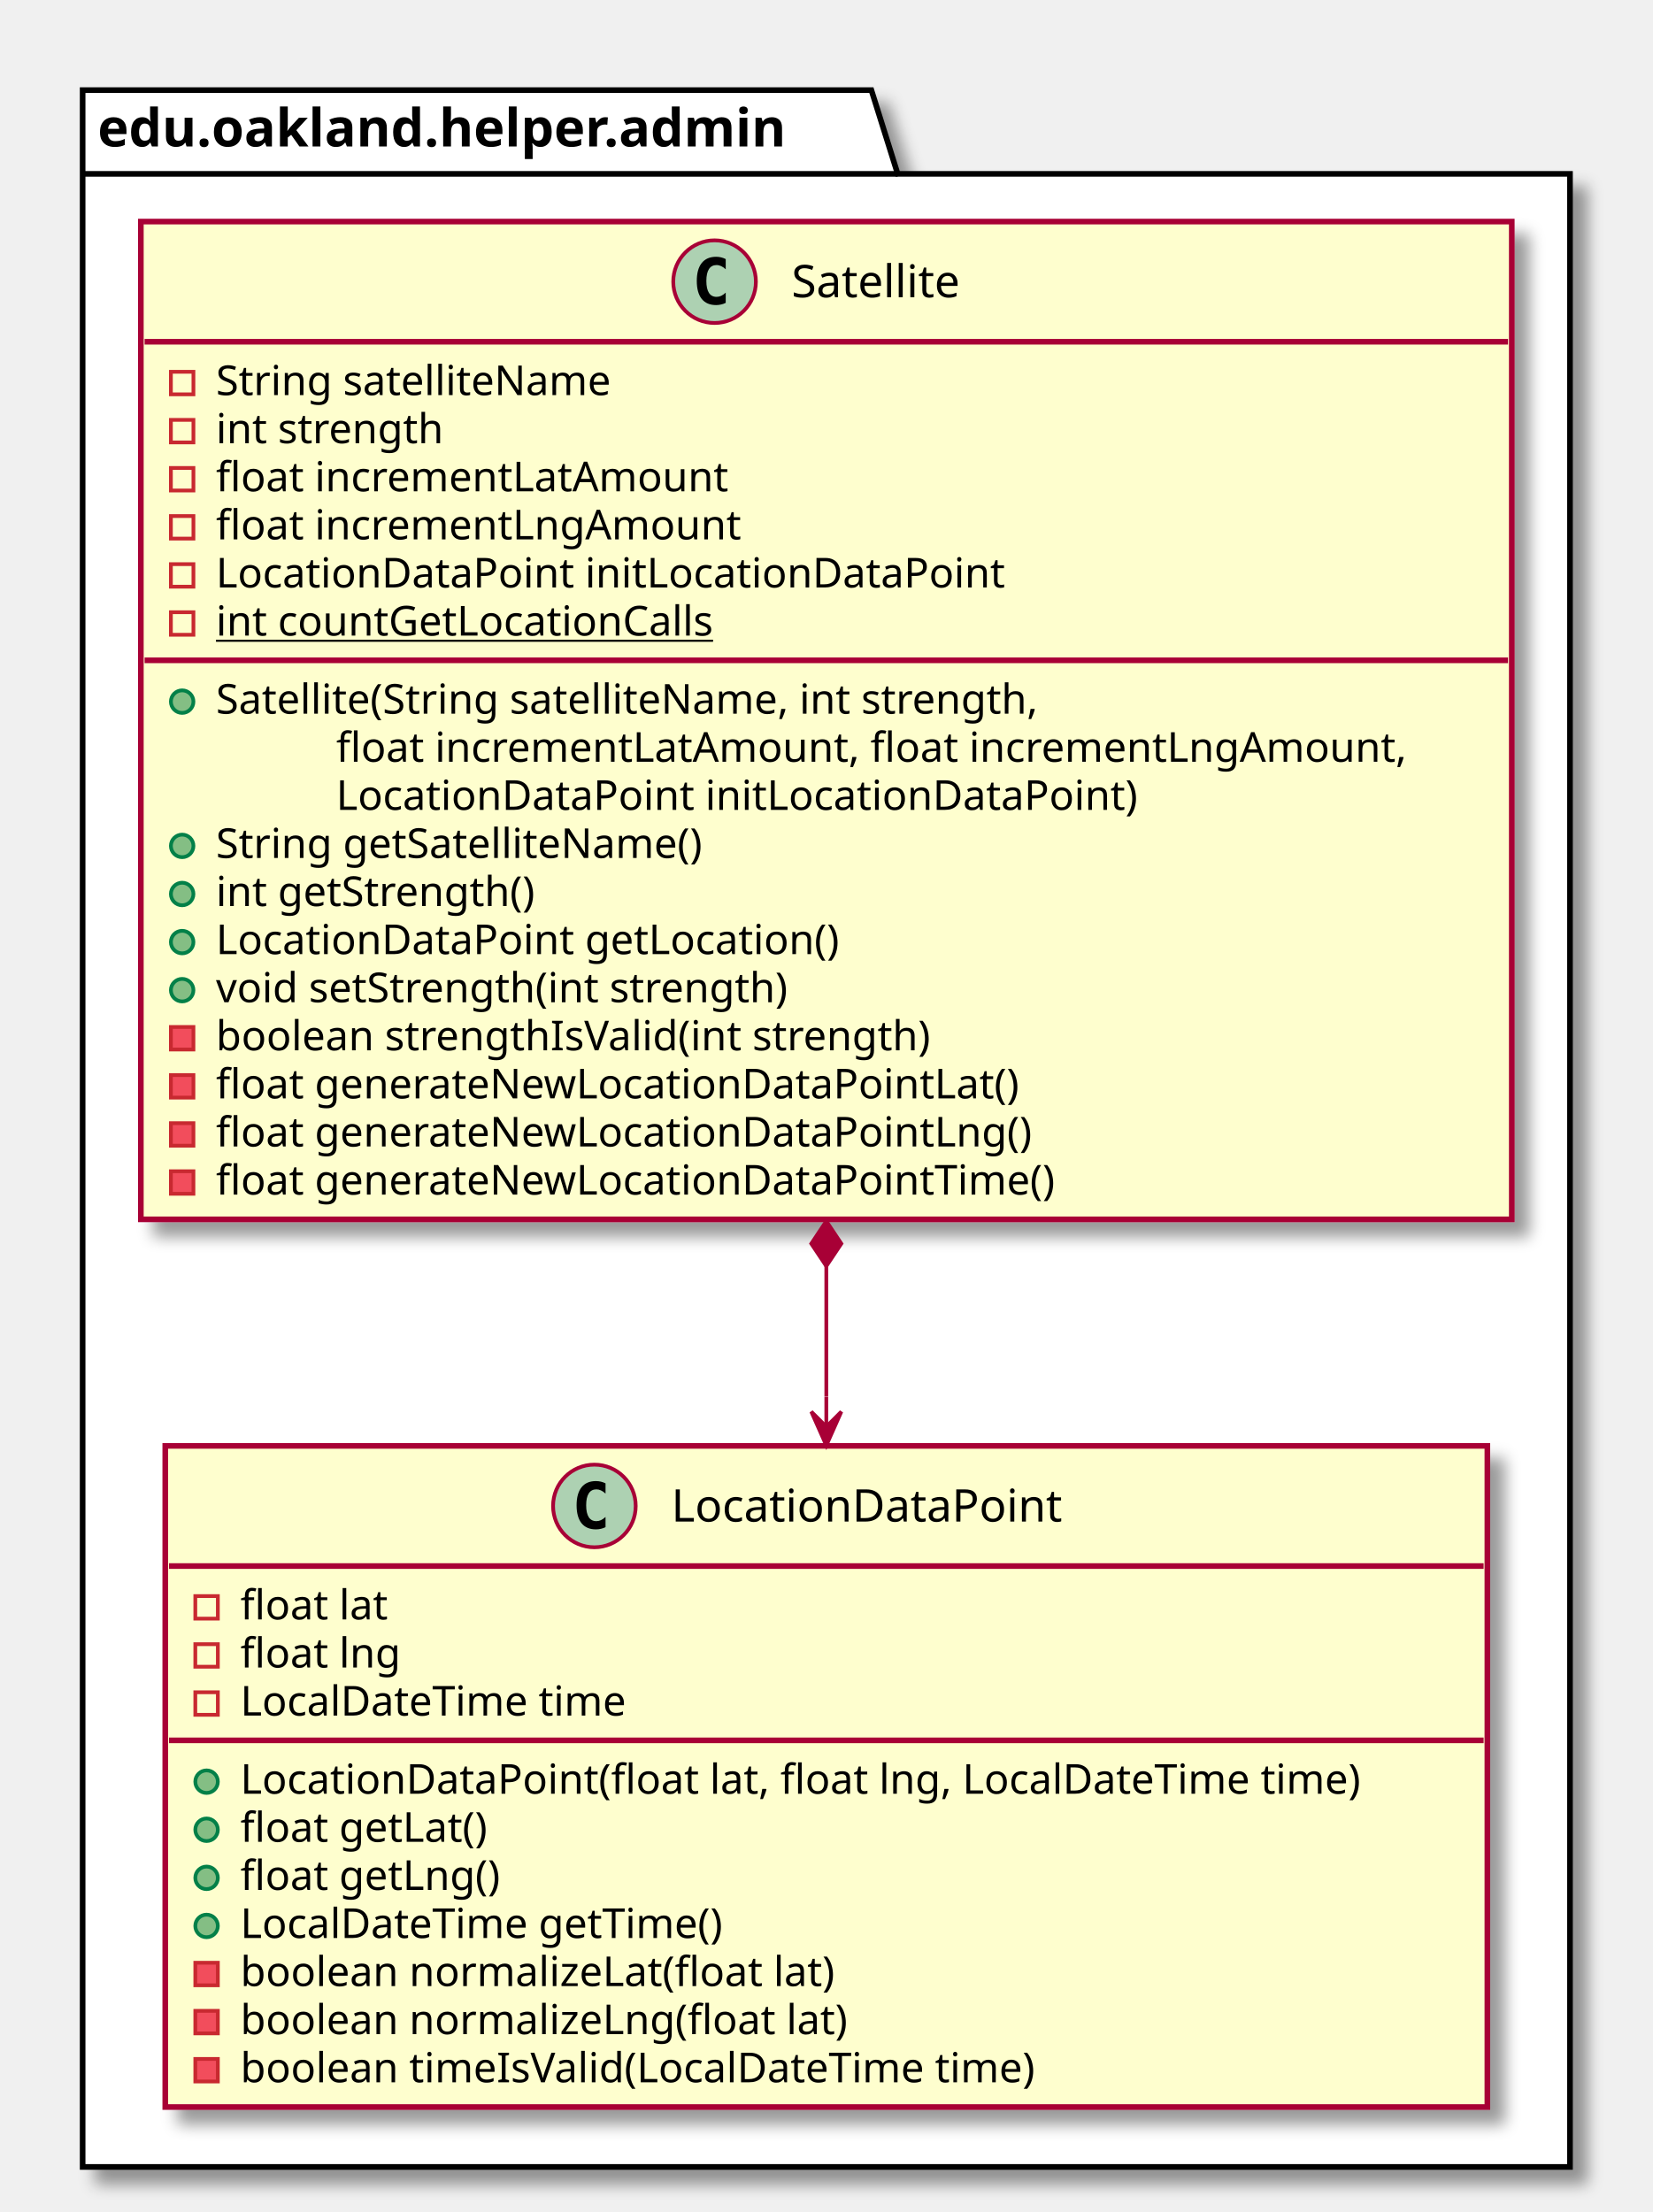
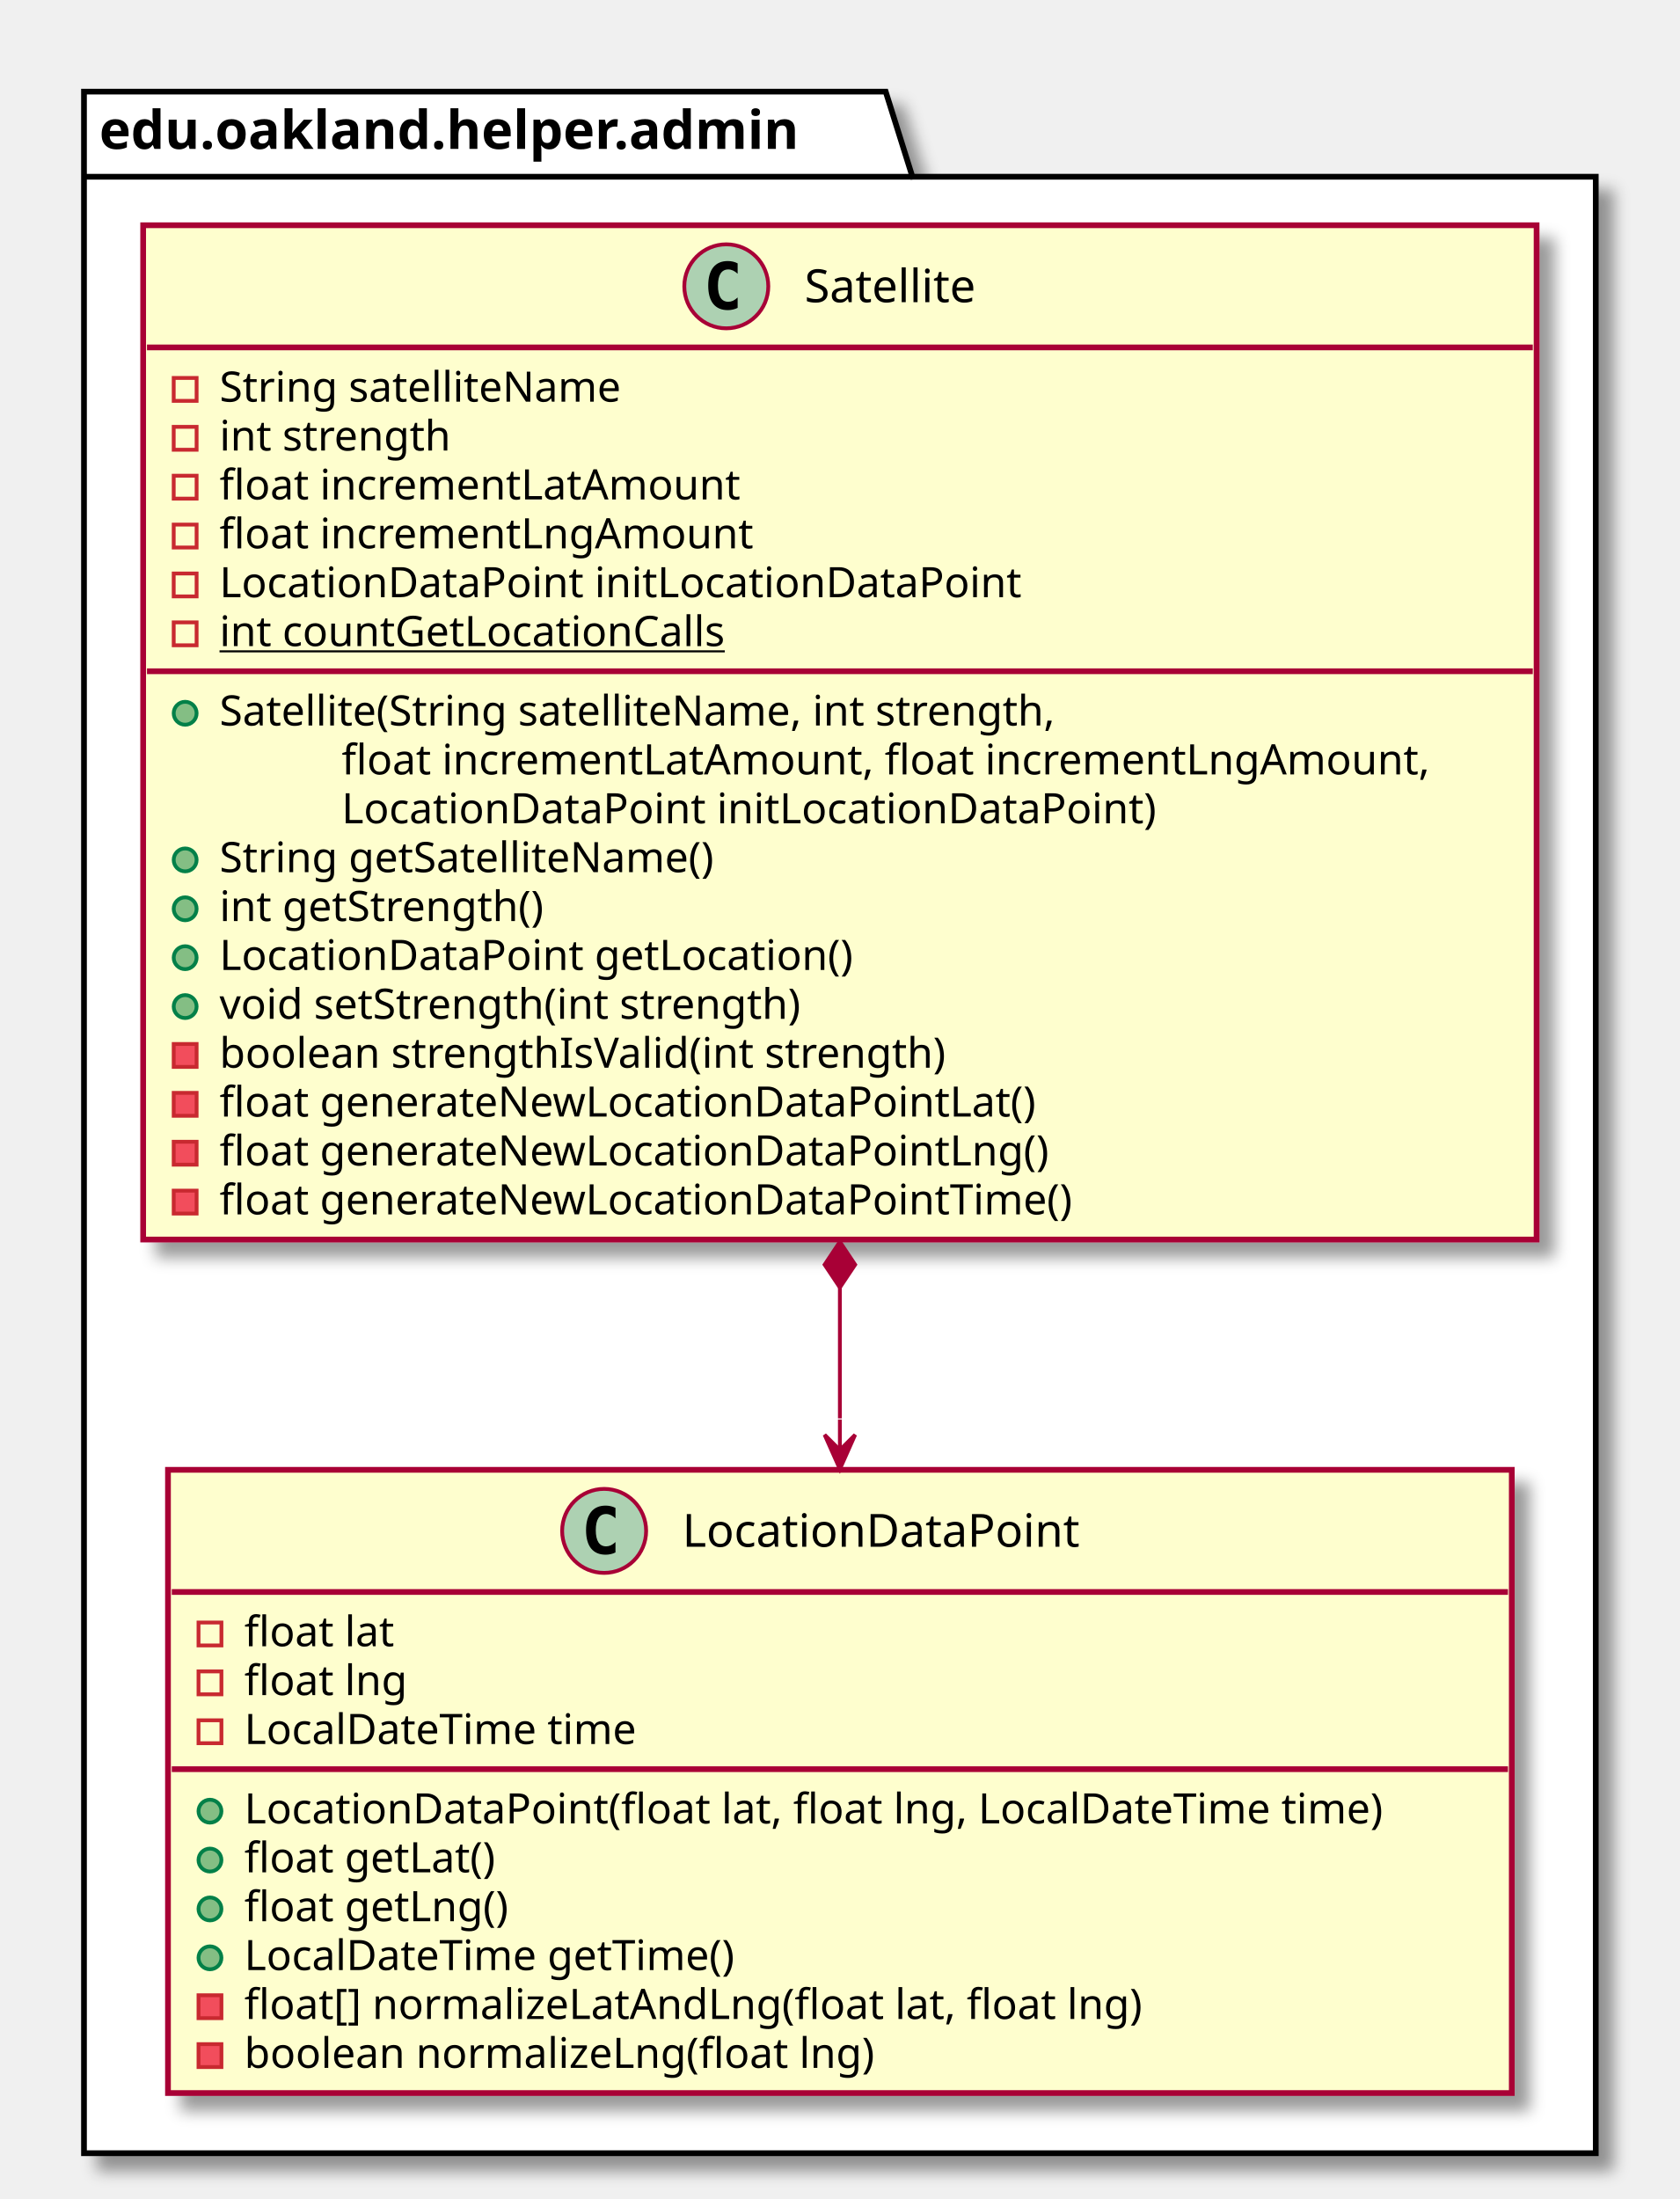
- <svg xmlns="http://www.w3.org/2000/svg" contentScriptType="application/ecmascript" contentStyleType="text/css" height="589px" preserveAspectRatio="none" style="width:440px;height:589px;" version="1.1" viewBox="0 0 440 589" width="440px" zoomAndPan="magnify">
+ <svg xmlns="http://www.w3.org/2000/svg" contentScriptType="application/ecmascript" contentStyleType="text/css" height="576px" preserveAspectRatio="none" style="width:440px;height:576px;" version="1.1" viewBox="0 0 440 576" width="440px" zoomAndPan="magnify">
  <defs>
-     <filter height="300%" id="f1vqqy0qurway1" width="300%" x="-1" y="-1">
+     <filter height="300%" id="f175igz9p8iw9j" width="300%" x="-1" y="-1">
      <feGaussianBlur result="blurOut" stdDeviation="2.0" />
      <feColorMatrix in="blurOut" result="blurOut2" type="matrix" values="0 0 0 0 0 0 0 0 0 0 0 0 0 0 0 0 0 0 .4 0" />
      <feOffset dx="4.0" dy="4.0" in="blurOut2" result="blurOut3" />
      <feBlend in="SourceGraphic" in2="blurOut3" mode="normal" />
    </filter>
  </defs>
  <g>
-     <polygon fill="#FFFFFF" filter="url(#f1vqqy0qurway1)" points="22,24,232,24,239,46.297,418,46.297,418,577,22,577,22,24" style="stroke: #000000; stroke-width: 1.5;" />
+     <polygon fill="#FFFFFF" filter="url(#f175igz9p8iw9j)" points="22,24,232,24,239,46.297,418,46.297,418,564,22,564,22,24" style="stroke: #000000; stroke-width: 1.5;" />
    <line style="stroke: #000000; stroke-width: 1.5;" x1="22" x2="239" y1="46.297" y2="46.297" />
    <text fill="#000000" font-family="sans-serif" font-size="14" font-weight="bold" lengthAdjust="spacingAndGlyphs" textLength="204" x="26" y="38.995">edu.oakland.helper.admin</text>
-     <rect fill="#FEFECE" filter="url(#f1vqqy0qurway1)" height="265.68" id="Satellite" style="stroke: #A80036; stroke-width: 1.5;" width="365" x="37.5" y="59" />
+     <rect fill="#FEFECE" filter="url(#f175igz9p8iw9j)" height="265.68" id="Satellite" style="stroke: #A80036; stroke-width: 1.5;" width="365" x="37.5" y="59" />
    <ellipse cx="190.25" cy="75" fill="#ADD1B2" rx="11" ry="11" style="stroke: #A80036; stroke-width: 1.0;" />
    <path d="M193.219,80.641 Q192.641,80.938 192,81.078 Q191.359,81.234 190.656,81.234 Q188.156,81.234 186.828,79.594 Q185.516,77.938 185.516,74.812 Q185.516,71.688 186.828,70.031 Q188.156,68.375 190.656,68.375 Q191.359,68.375 192,68.531 Q192.656,68.688 193.219,68.984 L193.219,71.703 Q192.594,71.125 192,70.859 Q191.406,70.578 190.781,70.578 Q189.438,70.578 188.75,71.656 Q188.062,72.719 188.062,74.812 Q188.062,76.906 188.75,77.984 Q189.438,79.047 190.781,79.047 Q191.406,79.047 192,78.781 Q192.594,78.5 193.219,77.922 L193.219,80.641 Z " />
    <text fill="#000000" font-family="sans-serif" font-size="12" lengthAdjust="spacingAndGlyphs" textLength="51" x="210.75" y="79.154">Satellite</text>
    <line style="stroke: #A80036; stroke-width: 1.5;" x1="38.5" x2="401.5" y1="91" y2="91" />
    <rect fill="none" height="6" style="stroke: #C82930; stroke-width: 1.0;" width="6" x="45.5" y="99" />
    <text fill="#000000" font-family="sans-serif" font-size="11" lengthAdjust="spacingAndGlyphs" textLength="116" x="57.5" y="105.21">String satelliteName</text>
    <rect fill="none" height="6" style="stroke: #C82930; stroke-width: 1.0;" width="6" x="45.5" y="111.805" />
    <text fill="#000000" font-family="sans-serif" font-size="11" lengthAdjust="spacingAndGlyphs" textLength="66" x="57.5" y="118.015">int strength</text>
    <rect fill="none" height="6" style="stroke: #C82930; stroke-width: 1.0;" width="6" x="45.5" y="124.609" />
    <text fill="#000000" font-family="sans-serif" font-size="11" lengthAdjust="spacingAndGlyphs" textLength="146" x="57.5" y="130.82">float incrementLatAmount</text>
    <rect fill="none" height="6" style="stroke: #C82930; stroke-width: 1.0;" width="6" x="45.5" y="137.414" />
    <text fill="#000000" font-family="sans-serif" font-size="11" lengthAdjust="spacingAndGlyphs" textLength="149" x="57.5" y="143.625">float incrementLngAmount</text>
    <rect fill="none" height="6" style="stroke: #C82930; stroke-width: 1.0;" width="6" x="45.5" y="150.219" />
    <text fill="#000000" font-family="sans-serif" font-size="11" lengthAdjust="spacingAndGlyphs" textLength="223" x="57.5" y="156.429">LocationDataPoint initLocationDataPoint</text>
    <rect fill="none" height="6" style="stroke: #C82930; stroke-width: 1.0;" width="6" x="45.5" y="163.023" />
    <text fill="#000000" font-family="sans-serif" font-size="11" lengthAdjust="spacingAndGlyphs" text-decoration="underline" textLength="144" x="57.5" y="169.234">int countGetLocationCalls</text>
    <line style="stroke: #A80036; stroke-width: 1.5;" x1="38.5" x2="401.5" y1="175.828" y2="175.828" />
    <ellipse cx="48.5" cy="186.828" fill="#84BE84" rx="3" ry="3" style="stroke: #038048; stroke-width: 1.0;" />
    <text fill="#000000" font-family="sans-serif" font-size="11" lengthAdjust="spacingAndGlyphs" textLength="244" x="57.5" y="190.039">Satellite(String satelliteName, int strength,</text>
    <text fill="#000000" font-family="sans-serif" font-size="11" lengthAdjust="spacingAndGlyphs" textLength="307" x="89.5" y="202.843">float incrementLatAmount, float incrementLngAmount,</text>
    <text fill="#000000" font-family="sans-serif" font-size="11" lengthAdjust="spacingAndGlyphs" textLength="227" x="89.5" y="215.648">LocationDataPoint initLocationDataPoint)</text>
    <ellipse cx="48.5" cy="225.242" fill="#84BE84" rx="3" ry="3" style="stroke: #038048; stroke-width: 1.0;" />
    <text fill="#000000" font-family="sans-serif" font-size="11" lengthAdjust="spacingAndGlyphs" textLength="143" x="57.5" y="228.453">String getSatelliteName()</text>
    <ellipse cx="48.5" cy="238.047" fill="#84BE84" rx="3" ry="3" style="stroke: #038048; stroke-width: 1.0;" />
    <text fill="#000000" font-family="sans-serif" font-size="11" lengthAdjust="spacingAndGlyphs" textLength="93" x="57.5" y="241.257">int getStrength()</text>
    <ellipse cx="48.5" cy="250.852" fill="#84BE84" rx="3" ry="3" style="stroke: #038048; stroke-width: 1.0;" />
    <text fill="#000000" font-family="sans-serif" font-size="11" lengthAdjust="spacingAndGlyphs" textLength="178" x="57.5" y="254.062">LocationDataPoint getLocation()</text>
    <ellipse cx="48.5" cy="263.656" fill="#84BE84" rx="3" ry="3" style="stroke: #038048; stroke-width: 1.0;" />
    <text fill="#000000" font-family="sans-serif" font-size="11" lengthAdjust="spacingAndGlyphs" textLength="168" x="57.5" y="266.867">void setStrength(int strength)</text>
    <rect fill="#F24D5C" height="6" style="stroke: #C82930; stroke-width: 1.0;" width="6" x="45.5" y="273.461" />
    <text fill="#000000" font-family="sans-serif" font-size="11" lengthAdjust="spacingAndGlyphs" textLength="208" x="57.5" y="279.671">boolean strengthIsValid(int strength)</text>
    <rect fill="#F24D5C" height="6" style="stroke: #C82930; stroke-width: 1.0;" width="6" x="45.5" y="286.266" />
    <text fill="#000000" font-family="sans-serif" font-size="11" lengthAdjust="spacingAndGlyphs" textLength="230" x="57.5" y="292.476">float generateNewLocationDataPointLat()</text>
    <rect fill="#F24D5C" height="6" style="stroke: #C82930; stroke-width: 1.0;" width="6" x="45.5" y="299.07" />
    <text fill="#000000" font-family="sans-serif" font-size="11" lengthAdjust="spacingAndGlyphs" textLength="233" x="57.5" y="305.281">float generateNewLocationDataPointLng()</text>
    <rect fill="#F24D5C" height="6" style="stroke: #C82930; stroke-width: 1.0;" width="6" x="45.5" y="311.875" />
    <text fill="#000000" font-family="sans-serif" font-size="11" lengthAdjust="spacingAndGlyphs" textLength="241" x="57.5" y="318.085">float generateNewLocationDataPointTime()</text>
-     <rect fill="#FEFECE" filter="url(#f1vqqy0qurway1)" height="176.047" id="LocationDataPoint" style="stroke: #A80036; stroke-width: 1.5;" width="352" x="44" y="385" />
+     <rect fill="#FEFECE" filter="url(#f175igz9p8iw9j)" height="163.242" id="LocationDataPoint" style="stroke: #A80036; stroke-width: 1.5;" width="352" x="44" y="385" />
    <ellipse cx="158.25" cy="401" fill="#ADD1B2" rx="11" ry="11" style="stroke: #A80036; stroke-width: 1.0;" />
    <path d="M161.219,406.641 Q160.641,406.938 160,407.078 Q159.359,407.234 158.656,407.234 Q156.156,407.234 154.828,405.594 Q153.516,403.938 153.516,400.812 Q153.516,397.688 154.828,396.031 Q156.156,394.375 158.656,394.375 Q159.359,394.375 160,394.531 Q160.656,394.688 161.219,394.984 L161.219,397.703 Q160.594,397.125 160,396.859 Q159.406,396.578 158.781,396.578 Q157.438,396.578 156.75,397.656 Q156.062,398.719 156.062,400.812 Q156.062,402.906 156.75,403.984 Q157.438,405.047 158.781,405.047 Q159.406,405.047 160,404.781 Q160.594,404.5 161.219,403.922 L161.219,406.641 Z " />
    <text fill="#000000" font-family="sans-serif" font-size="12" lengthAdjust="spacingAndGlyphs" textLength="115" x="178.75" y="405.154">LocationDataPoint</text>
    <line style="stroke: #A80036; stroke-width: 1.5;" x1="45" x2="395" y1="417" y2="417" />
    <rect fill="none" height="6" style="stroke: #C82930; stroke-width: 1.0;" width="6" x="52" y="425" />
    <text fill="#000000" font-family="sans-serif" font-size="11" lengthAdjust="spacingAndGlyphs" textLength="43" x="64" y="431.21">float lat</text>
    <rect fill="none" height="6" style="stroke: #C82930; stroke-width: 1.0;" width="6" x="52" y="437.805" />
    <text fill="#000000" font-family="sans-serif" font-size="11" lengthAdjust="spacingAndGlyphs" textLength="46" x="64" y="444.015">float lng</text>
    <rect fill="none" height="6" style="stroke: #C82930; stroke-width: 1.0;" width="6" x="52" y="450.609" />
    <text fill="#000000" font-family="sans-serif" font-size="11" lengthAdjust="spacingAndGlyphs" textLength="112" x="64" y="456.82">LocalDateTime time</text>
    <line style="stroke: #A80036; stroke-width: 1.5;" x1="45" x2="395" y1="463.414" y2="463.414" />
    <ellipse cx="55" cy="474.414" fill="#84BE84" rx="3" ry="3" style="stroke: #038048; stroke-width: 1.0;" />
    <text fill="#000000" font-family="sans-serif" font-size="11" lengthAdjust="spacingAndGlyphs" textLength="326" x="64" y="477.625">LocationDataPoint(float lat, float lng, LocalDateTime time)</text>
    <ellipse cx="55" cy="487.219" fill="#84BE84" rx="3" ry="3" style="stroke: #038048; stroke-width: 1.0;" />
    <text fill="#000000" font-family="sans-serif" font-size="11" lengthAdjust="spacingAndGlyphs" textLength="72" x="64" y="490.429">float getLat()</text>
    <ellipse cx="55" cy="500.023" fill="#84BE84" rx="3" ry="3" style="stroke: #038048; stroke-width: 1.0;" />
    <text fill="#000000" font-family="sans-serif" font-size="11" lengthAdjust="spacingAndGlyphs" textLength="75" x="64" y="503.234">float getLng()</text>
    <ellipse cx="55" cy="512.828" fill="#84BE84" rx="3" ry="3" style="stroke: #038048; stroke-width: 1.0;" />
    <text fill="#000000" font-family="sans-serif" font-size="11" lengthAdjust="spacingAndGlyphs" textLength="141" x="64" y="516.039">LocalDateTime getTime()</text>
    <rect fill="#F24D5C" height="6" style="stroke: #C82930; stroke-width: 1.0;" width="6" x="52" y="522.633" />
-     <text fill="#000000" font-family="sans-serif" font-size="11" lengthAdjust="spacingAndGlyphs" textLength="172" x="64" y="528.843">boolean normalizeLat(float lat)</text>
+     <text fill="#000000" font-family="sans-serif" font-size="11" lengthAdjust="spacingAndGlyphs" textLength="255" x="64" y="528.843">float[] normalizeLatAndLng(float lat, float lng)</text>
    <rect fill="#F24D5C" height="6" style="stroke: #C82930; stroke-width: 1.0;" width="6" x="52" y="535.438" />
-     <text fill="#000000" font-family="sans-serif" font-size="11" lengthAdjust="spacingAndGlyphs" textLength="175" x="64" y="541.648">boolean normalizeLng(float lat)</text>
-     <rect fill="#F24D5C" height="6" style="stroke: #C82930; stroke-width: 1.0;" width="6" x="52" y="548.242" />
-     <text fill="#000000" font-family="sans-serif" font-size="11" lengthAdjust="spacingAndGlyphs" textLength="231" x="64" y="554.453">boolean timeIsValid(LocalDateTime time)</text>
-     <path d="M220,337.15 C220,337.15 220,360.96 220,371.83 " fill="none" id="Satellite-LocationDataPoint" style="stroke: #A80036; stroke-width: 1.0;" />
-     <polygon fill="#A80036" points="220,384.89,224,375.89,220,379.89,216,375.89,220,384.89" style="stroke: #A80036; stroke-width: 1.0;" />
-     <line style="stroke: #A80036; stroke-width: 1.0;" x1="220" x2="220" y1="379.89" y2="371.89" />
-     <polygon fill="#A80036" points="220,325.15,216,331.15,220,337.15,224,331.15,220,325.15" style="stroke: #A80036; stroke-width: 1.0;" />
+     <text fill="#000000" font-family="sans-serif" font-size="11" lengthAdjust="spacingAndGlyphs" textLength="178" x="64" y="541.648">boolean normalizeLng(float lng)</text>
+     <path d="M220,337.26 C220,337.26 220,360.83 220,371.52 " fill="none" id="Satellite-LocationDataPoint" style="stroke: #A80036; stroke-width: 1.0;" />
+     <polygon fill="#A80036" points="220,384.82,224,375.82,220,379.82,216,375.82,220,384.82" style="stroke: #A80036; stroke-width: 1.0;" />
+     <line style="stroke: #A80036; stroke-width: 1.0;" x1="220" x2="220" y1="379.82" y2="371.82" />
+     <polygon fill="#A80036" points="220,325.26,216,331.26,220,337.26,224,331.26,220,325.26" style="stroke: #A80036; stroke-width: 1.0;" />
  </g>
</svg>
